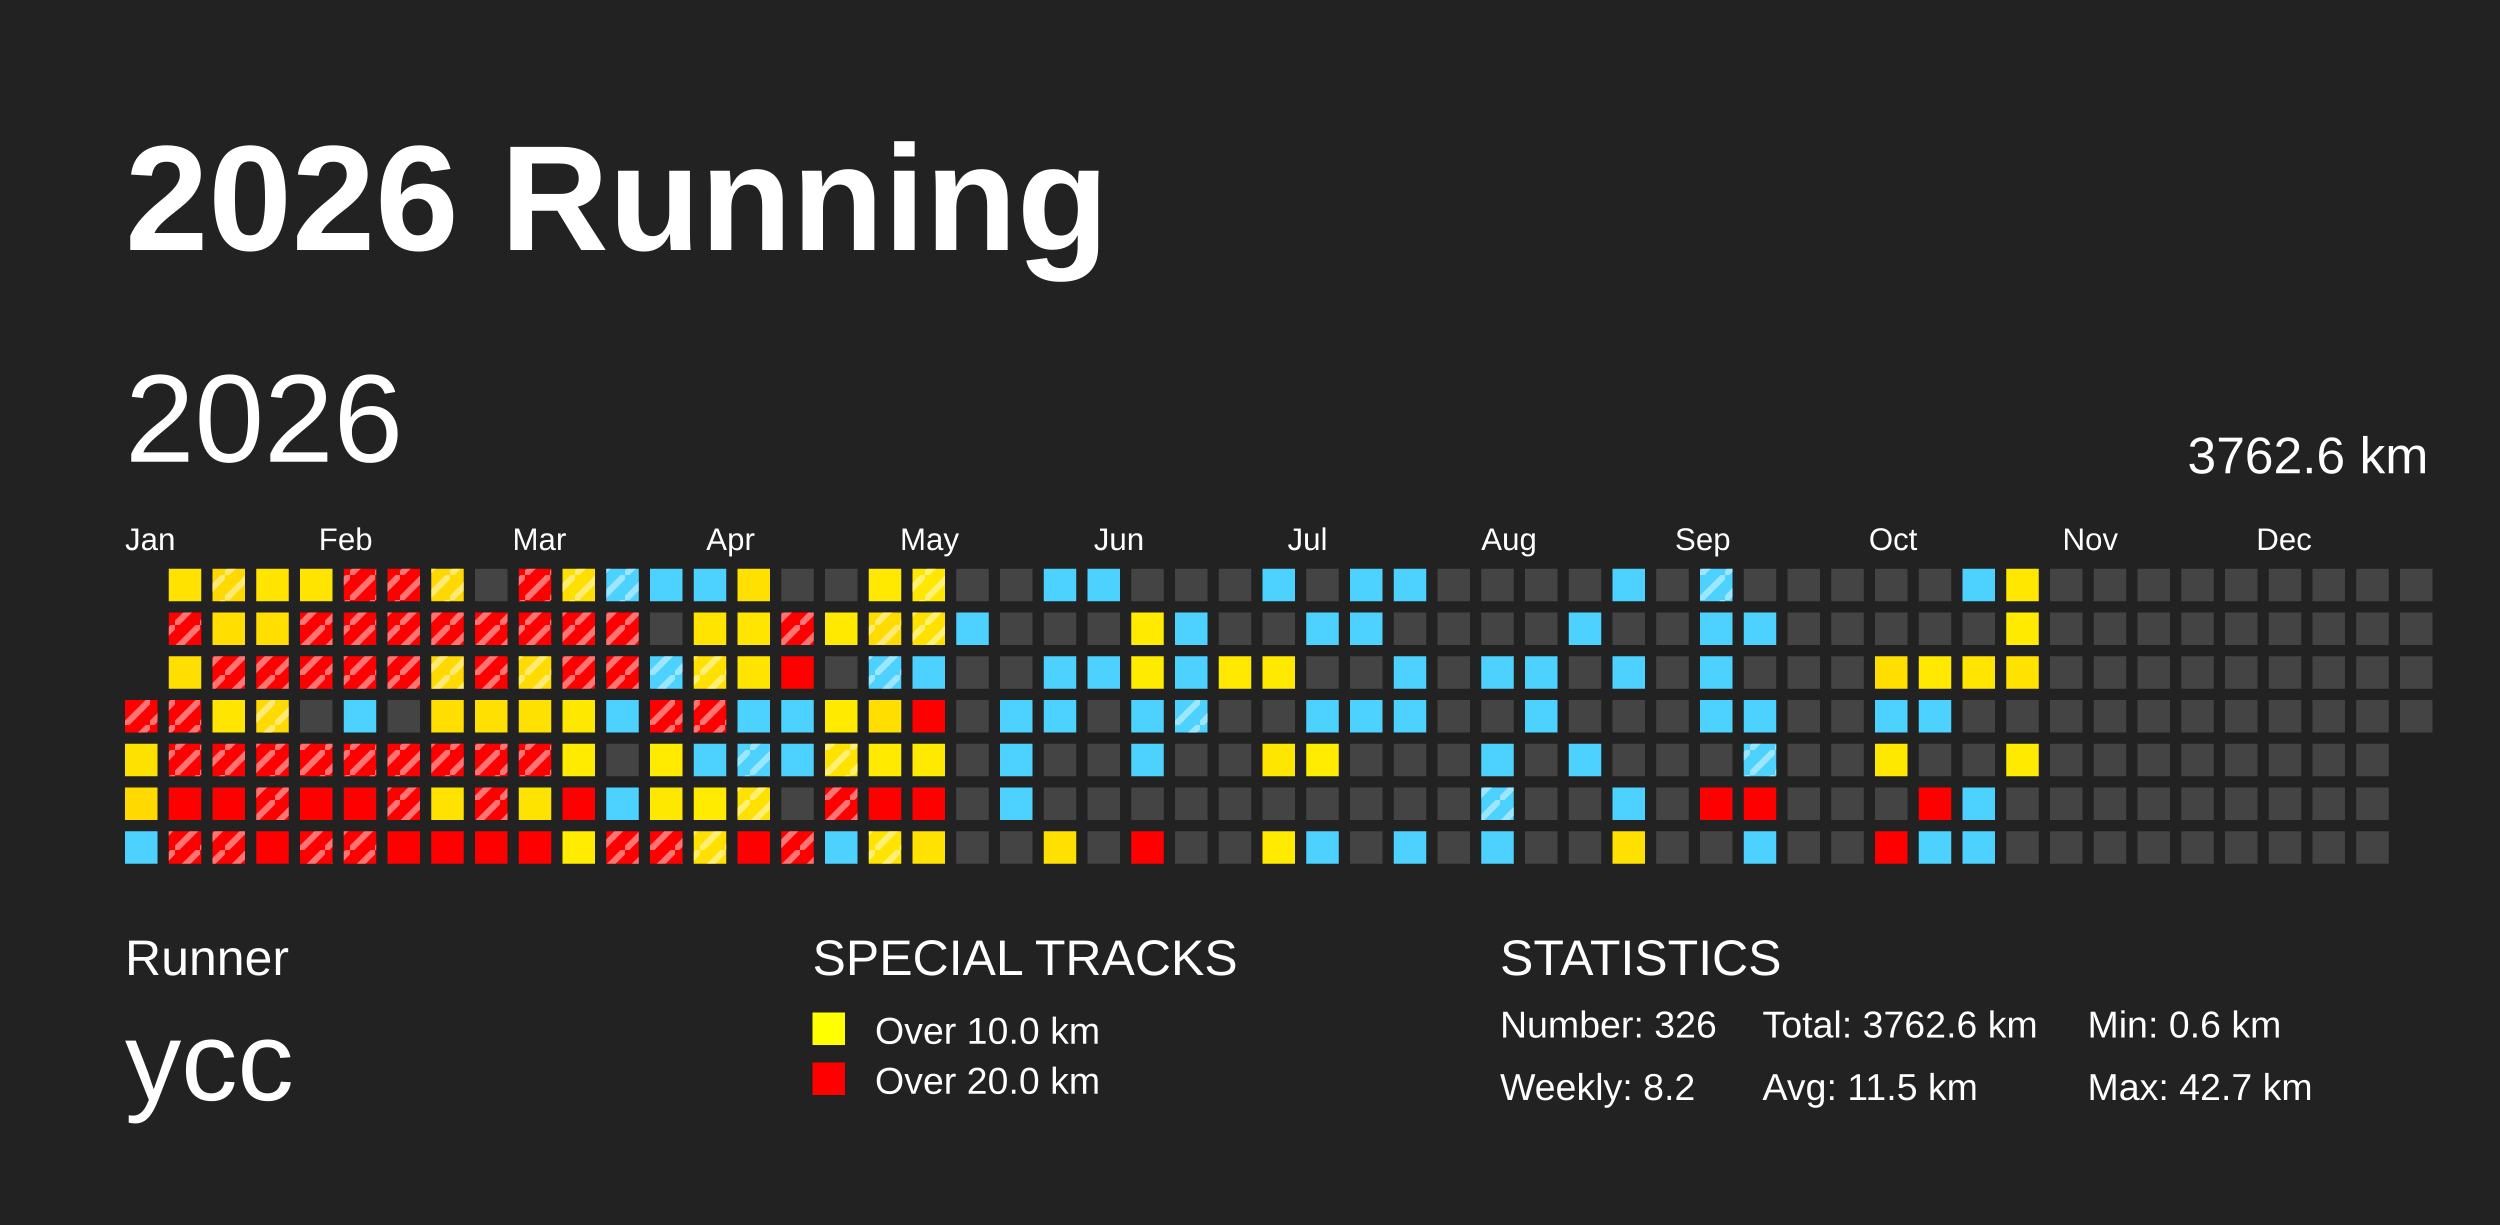
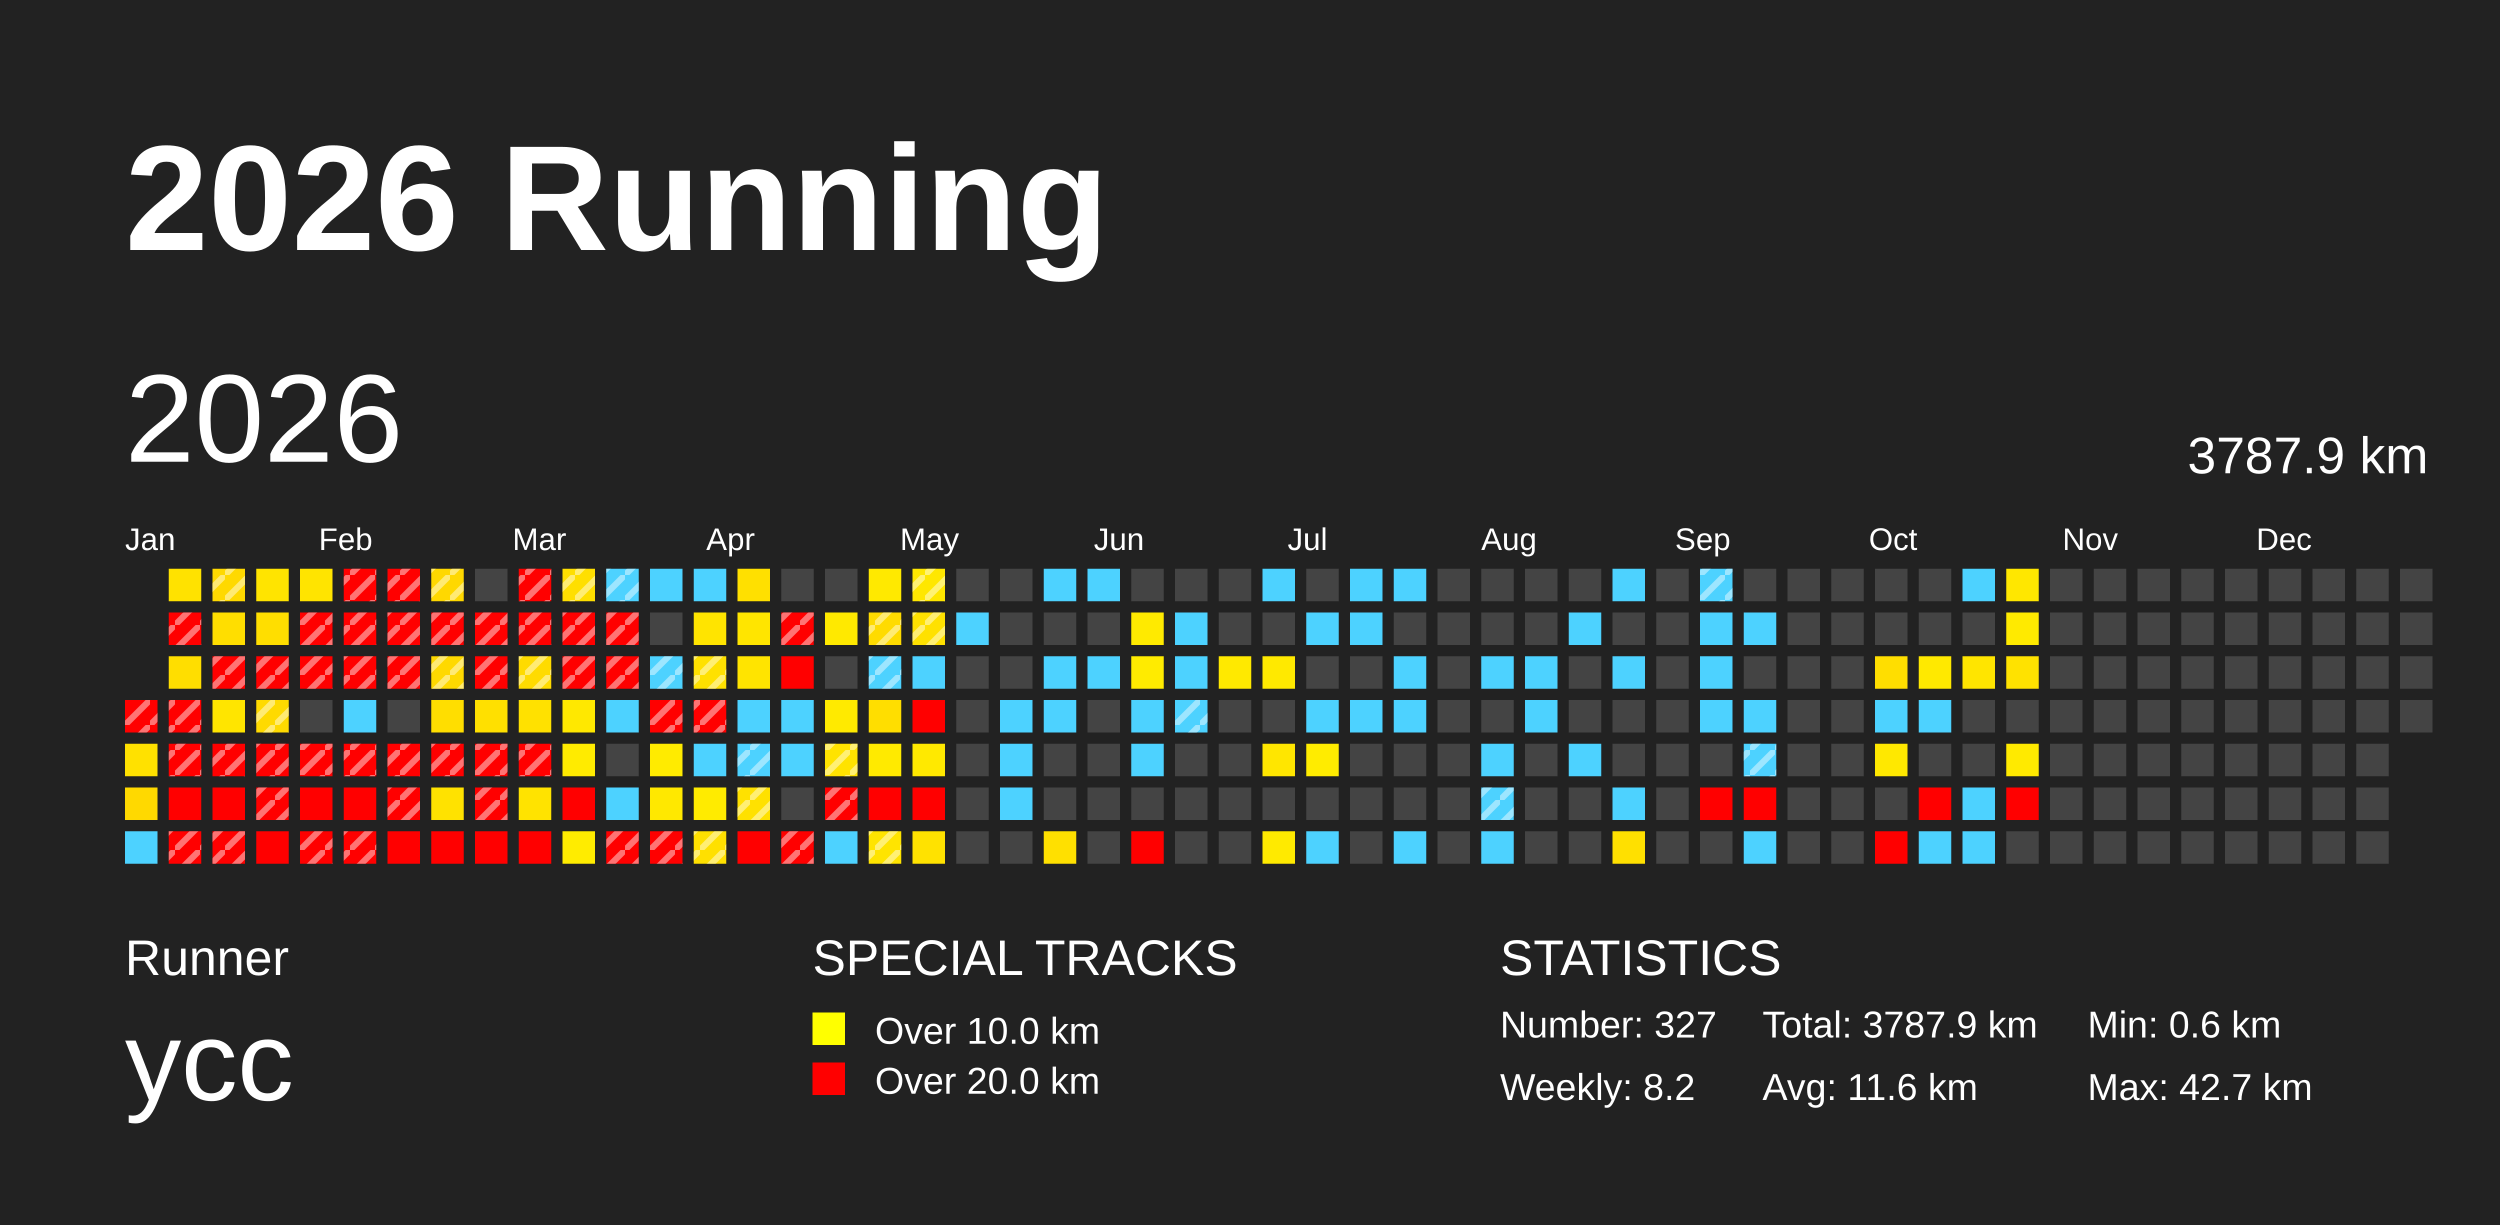
<svg xmlns="http://www.w3.org/2000/svg" baseProfile="full" height="98mm" version="1.1" viewBox="0,0,200,98" width="200mm">
  <defs>
    <pattern height="2" id="indoor-stripe" patternUnits="userSpaceOnUse" width="2">
      <line stroke="white" stroke-opacity="0.45" stroke-width="0.5" x1="0" x2="2" y1="2" y2="0" />
    </pattern>
  </defs>
  <rect fill="#222222" height="98" width="200" x="0" y="0" />
  <text fill="#FFFFFF" style="font-size:12px; font-family:Arial; font-weight:bold;" x="10" y="20">2026 Running</text>
  <text fill="#FFFFFF" style="font-size:4px; font-family:Arial" x="10" y="78">Runner</text>
  <text fill="#FFFFFF" style="font-size:9px; font-family:Arial" x="10" y="88">ycc</text>
  <text fill="#FFFFFF" style="font-size:4px; font-family:Arial" x="65" y="78">SPECIAL TRACKS</text>
  <rect fill="yellow" height="2.6" width="2.6" x="65" y="81" />
  <text fill="#FFFFFF" style="font-size:3px; font-family:Arial" x="70" y="83.5">Over 10.0 km</text>
  <rect fill="red" height="2.6" width="2.6" x="65" y="85" />
  <text fill="#FFFFFF" style="font-size:3px; font-family:Arial" x="70" y="87.5">Over 20.0 km</text>
  <text fill="#FFFFFF" style="font-size:4px; font-family:Arial" x="120" y="78">STATISTICS</text>
-   <text fill="#FFFFFF" style="font-size:3px; font-family:Arial" x="120" y="83">Number: 326</text>
+   <text fill="#FFFFFF" style="font-size:3px; font-family:Arial" x="120" y="83">Number: 327</text>
  <text fill="#FFFFFF" style="font-size:3px; font-family:Arial" x="120" y="88">Weekly: 8.2</text>
-   <text fill="#FFFFFF" style="font-size:3px; font-family:Arial" x="141" y="83">Total: 3762.6 km</text>
-   <text fill="#FFFFFF" style="font-size:3px; font-family:Arial" x="141" y="88">Avg: 11.5 km</text>
+   <text fill="#FFFFFF" style="font-size:3px; font-family:Arial" x="141" y="83">Total: 3787.9 km</text>
+   <text fill="#FFFFFF" style="font-size:3px; font-family:Arial" x="141" y="88">Avg: 11.6 km</text>
  <text fill="#FFFFFF" style="font-size:3px; font-family:Arial" x="167" y="83">Min: 0.6 km</text>
  <text fill="#FFFFFF" style="font-size:3px; font-family:Arial" x="167" y="88">Max: 42.7 km</text>
  <text dominant-baseline="hanging" fill="#FFFFFF" style="font-size:10.0px; font-family:Arial;" x="10" y="30">2026</text>
-   <text dominant-baseline="hanging" fill="#FFFFFF" style="font-size:4.125px; font-family:Arial;" x="175" y="35">3762.6 km</text>
+   <text dominant-baseline="hanging" fill="#FFFFFF" style="font-size:4.125px; font-family:Arial;" x="175" y="35">3787.9 km</text>
  <text fill="#FFFFFF" style="font-size:2.5px; font-family:Arial" x="10.0" y="44">Jan</text>
  <text fill="#FFFFFF" style="font-size:2.5px; font-family:Arial" x="25.5" y="44">Feb</text>
  <text fill="#FFFFFF" style="font-size:2.5px; font-family:Arial" x="41.0" y="44">Mar</text>
  <text fill="#FFFFFF" style="font-size:2.5px; font-family:Arial" x="56.5" y="44">Apr</text>
  <text fill="#FFFFFF" style="font-size:2.5px; font-family:Arial" x="72.0" y="44">May</text>
  <text fill="#FFFFFF" style="font-size:2.5px; font-family:Arial" x="87.5" y="44">Jun</text>
  <text fill="#FFFFFF" style="font-size:2.5px; font-family:Arial" x="103.0" y="44">Jul</text>
  <text fill="#FFFFFF" style="font-size:2.5px; font-family:Arial" x="118.5" y="44">Aug</text>
  <text fill="#FFFFFF" style="font-size:2.5px; font-family:Arial" x="134.0" y="44">Sep</text>
  <text fill="#FFFFFF" style="font-size:2.5px; font-family:Arial" x="149.5" y="44">Oct</text>
  <text fill="#FFFFFF" style="font-size:2.5px; font-family:Arial" x="165.0" y="44">Nov</text>
  <text fill="#FFFFFF" style="font-size:2.5px; font-family:Arial" x="180.5" y="44">Dec</text>
  <rect fill="red" height="2.6" width="2.6" x="10.0" y="56.0" />
  <rect fill="url(#indoor-stripe)" height="2.6" width="2.6" x="10.0" y="56.0" />
  <rect fill="#ffe100" height="2.6" width="2.6" x="10.0" y="59.5" />
  <rect fill="#ffd900" height="2.6" width="2.6" x="10.0" y="63.0" />
  <rect fill="#4dd2ff" height="2.6" width="2.6" x="10.0" y="66.5" />
  <rect fill="#ffe200" height="2.6" width="2.6" x="13.5" y="45.5" />
  <rect fill="red" height="2.6" width="2.6" x="13.5" y="49.0" />
  <rect fill="url(#indoor-stripe)" height="2.6" width="2.6" x="13.5" y="49.0" />
  <rect fill="#ffde00" height="2.6" width="2.6" x="13.5" y="52.5" />
  <rect fill="red" height="2.6" width="2.6" x="13.5" y="56.0" />
  <rect fill="url(#indoor-stripe)" height="2.6" width="2.6" x="13.5" y="56.0" />
  <rect fill="red" height="2.6" width="2.6" x="13.5" y="59.5" />
  <rect fill="url(#indoor-stripe)" height="2.6" width="2.6" x="13.5" y="59.5" />
  <rect fill="red" height="2.6" width="2.6" x="13.5" y="63.0" />
  <rect fill="red" height="2.6" width="2.6" x="13.5" y="66.5" />
  <rect fill="url(#indoor-stripe)" height="2.6" width="2.6" x="13.5" y="66.5" />
  <rect fill="#ffd900" height="2.6" width="2.6" x="17.0" y="45.5" />
  <rect fill="url(#indoor-stripe)" height="2.6" width="2.6" x="17.0" y="45.5" />
  <rect fill="#ffde00" height="2.6" width="2.6" x="17.0" y="49.0" />
  <rect fill="red" height="2.6" width="2.6" x="17.0" y="52.5" />
  <rect fill="url(#indoor-stripe)" height="2.6" width="2.6" x="17.0" y="52.5" />
  <rect fill="#ffe500" height="2.6" width="2.6" x="17.0" y="56.0" />
  <rect fill="red" height="2.6" width="2.6" x="17.0" y="59.5" />
  <rect fill="url(#indoor-stripe)" height="2.6" width="2.6" x="17.0" y="59.5" />
  <rect fill="red" height="2.6" width="2.6" x="17.0" y="63.0" />
  <rect fill="red" height="2.6" width="2.6" x="17.0" y="66.5" />
  <rect fill="url(#indoor-stripe)" height="2.6" width="2.6" x="17.0" y="66.5" />
  <rect fill="#ffe400" height="2.6" width="2.6" x="20.5" y="45.5" />
  <rect fill="#ffde00" height="2.6" width="2.6" x="20.5" y="49.0" />
  <rect fill="red" height="2.6" width="2.6" x="20.5" y="52.5" />
  <rect fill="url(#indoor-stripe)" height="2.6" width="2.6" x="20.5" y="52.5" />
  <rect fill="#ffda00" height="2.6" width="2.6" x="20.5" y="56.0" />
  <rect fill="url(#indoor-stripe)" height="2.6" width="2.6" x="20.5" y="56.0" />
  <rect fill="red" height="2.6" width="2.6" x="20.5" y="59.5" />
  <rect fill="url(#indoor-stripe)" height="2.6" width="2.6" x="20.5" y="59.5" />
  <rect fill="red" height="2.6" width="2.6" x="20.5" y="63.0" />
  <rect fill="url(#indoor-stripe)" height="2.6" width="2.6" x="20.5" y="63.0" />
  <rect fill="red" height="2.6" width="2.6" x="20.5" y="66.5" />
  <rect fill="#ffe400" height="2.6" width="2.6" x="24.0" y="45.5" />
  <rect fill="red" height="2.6" width="2.6" x="24.0" y="49.0" />
  <rect fill="url(#indoor-stripe)" height="2.6" width="2.6" x="24.0" y="49.0" />
  <rect fill="red" height="2.6" width="2.6" x="24.0" y="52.5" />
  <rect fill="url(#indoor-stripe)" height="2.6" width="2.6" x="24.0" y="52.5" />
  <rect fill="#444444" height="2.6" width="2.6" x="24.0" y="56.0" />
  <rect fill="red" height="2.6" width="2.6" x="24.0" y="59.5" />
  <rect fill="url(#indoor-stripe)" height="2.6" width="2.6" x="24.0" y="59.5" />
  <rect fill="red" height="2.6" width="2.6" x="24.0" y="63.0" />
  <rect fill="red" height="2.6" width="2.6" x="24.0" y="66.5" />
  <rect fill="url(#indoor-stripe)" height="2.6" width="2.6" x="24.0" y="66.5" />
  <rect fill="red" height="2.6" width="2.6" x="27.5" y="45.5" />
  <rect fill="url(#indoor-stripe)" height="2.6" width="2.6" x="27.5" y="45.5" />
  <rect fill="red" height="2.6" width="2.6" x="27.5" y="49.0" />
  <rect fill="url(#indoor-stripe)" height="2.6" width="2.6" x="27.5" y="49.0" />
  <rect fill="red" height="2.6" width="2.6" x="27.5" y="52.5" />
  <rect fill="url(#indoor-stripe)" height="2.6" width="2.6" x="27.5" y="52.5" />
  <rect fill="#4dd2ff" height="2.6" width="2.6" x="27.5" y="56.0" />
  <rect fill="red" height="2.6" width="2.6" x="27.5" y="59.5" />
  <rect fill="url(#indoor-stripe)" height="2.6" width="2.6" x="27.5" y="59.5" />
  <rect fill="red" height="2.6" width="2.6" x="27.5" y="63.0" />
  <rect fill="red" height="2.6" width="2.6" x="27.5" y="66.5" />
  <rect fill="url(#indoor-stripe)" height="2.6" width="2.6" x="27.5" y="66.5" />
  <rect fill="red" height="2.6" width="2.6" x="31.0" y="45.5" />
  <rect fill="url(#indoor-stripe)" height="2.6" width="2.6" x="31.0" y="45.5" />
  <rect fill="red" height="2.6" width="2.6" x="31.0" y="49.0" />
  <rect fill="url(#indoor-stripe)" height="2.6" width="2.6" x="31.0" y="49.0" />
  <rect fill="red" height="2.6" width="2.6" x="31.0" y="52.5" />
  <rect fill="url(#indoor-stripe)" height="2.6" width="2.6" x="31.0" y="52.5" />
  <rect fill="#444444" height="2.6" width="2.6" x="31.0" y="56.0" />
  <rect fill="red" height="2.6" width="2.6" x="31.0" y="59.5" />
  <rect fill="url(#indoor-stripe)" height="2.6" width="2.6" x="31.0" y="59.5" />
  <rect fill="red" height="2.6" width="2.6" x="31.0" y="63.0" />
  <rect fill="url(#indoor-stripe)" height="2.6" width="2.6" x="31.0" y="63.0" />
  <rect fill="red" height="2.6" width="2.6" x="31.0" y="66.5" />
  <rect fill="#ffd800" height="2.6" width="2.6" x="34.5" y="45.5" />
  <rect fill="url(#indoor-stripe)" height="2.6" width="2.6" x="34.5" y="45.5" />
  <rect fill="red" height="2.6" width="2.6" x="34.5" y="49.0" />
  <rect fill="url(#indoor-stripe)" height="2.6" width="2.6" x="34.5" y="49.0" />
  <rect fill="#ffd900" height="2.6" width="2.6" x="34.5" y="52.5" />
  <rect fill="url(#indoor-stripe)" height="2.6" width="2.6" x="34.5" y="52.5" />
  <rect fill="#ffde00" height="2.6" width="2.6" x="34.5" y="56.0" />
  <rect fill="red" height="2.6" width="2.6" x="34.5" y="59.5" />
  <rect fill="url(#indoor-stripe)" height="2.6" width="2.6" x="34.5" y="59.5" />
  <rect fill="#ffe200" height="2.6" width="2.6" x="34.5" y="63.0" />
  <rect fill="red" height="2.6" width="2.6" x="34.5" y="66.5" />
  <rect fill="#444444" height="2.6" width="2.6" x="38.0" y="45.5" />
  <rect fill="red" height="2.6" width="2.6" x="38.0" y="49.0" />
  <rect fill="url(#indoor-stripe)" height="2.6" width="2.6" x="38.0" y="49.0" />
  <rect fill="red" height="2.6" width="2.6" x="38.0" y="52.5" />
  <rect fill="url(#indoor-stripe)" height="2.6" width="2.6" x="38.0" y="52.5" />
  <rect fill="#ffe000" height="2.6" width="2.6" x="38.0" y="56.0" />
  <rect fill="red" height="2.6" width="2.6" x="38.0" y="59.5" />
  <rect fill="url(#indoor-stripe)" height="2.6" width="2.6" x="38.0" y="59.5" />
  <rect fill="red" height="2.6" width="2.6" x="38.0" y="63.0" />
  <rect fill="url(#indoor-stripe)" height="2.6" width="2.6" x="38.0" y="63.0" />
  <rect fill="red" height="2.6" width="2.6" x="38.0" y="66.5" />
  <rect fill="red" height="2.6" width="2.6" x="41.5" y="45.5" />
  <rect fill="url(#indoor-stripe)" height="2.6" width="2.6" x="41.5" y="45.5" />
  <rect fill="red" height="2.6" width="2.6" x="41.5" y="49.0" />
  <rect fill="url(#indoor-stripe)" height="2.6" width="2.6" x="41.5" y="49.0" />
  <rect fill="#ffdb00" height="2.6" width="2.6" x="41.5" y="52.5" />
  <rect fill="url(#indoor-stripe)" height="2.6" width="2.6" x="41.5" y="52.5" />
  <rect fill="#ffe100" height="2.6" width="2.6" x="41.5" y="56.0" />
  <rect fill="red" height="2.6" width="2.6" x="41.5" y="59.5" />
  <rect fill="url(#indoor-stripe)" height="2.6" width="2.6" x="41.5" y="59.5" />
  <rect fill="#ffe300" height="2.6" width="2.6" x="41.5" y="63.0" />
  <rect fill="red" height="2.6" width="2.6" x="41.5" y="66.5" />
  <rect fill="#ffdf00" height="2.6" width="2.6" x="45.0" y="45.5" />
  <rect fill="url(#indoor-stripe)" height="2.6" width="2.6" x="45.0" y="45.5" />
  <rect fill="red" height="2.6" width="2.6" x="45.0" y="49.0" />
  <rect fill="url(#indoor-stripe)" height="2.6" width="2.6" x="45.0" y="49.0" />
  <rect fill="red" height="2.6" width="2.6" x="45.0" y="52.5" />
  <rect fill="url(#indoor-stripe)" height="2.6" width="2.6" x="45.0" y="52.5" />
  <rect fill="#ffe800" height="2.6" width="2.6" x="45.0" y="56.0" />
  <rect fill="#ffeb00" height="2.6" width="2.6" x="45.0" y="59.5" />
  <rect fill="red" height="2.6" width="2.6" x="45.0" y="63.0" />
  <rect fill="#ffec00" height="2.6" width="2.6" x="45.0" y="66.5" />
  <rect fill="#4dd2ff" height="2.6" width="2.6" x="48.5" y="45.5" />
  <rect fill="url(#indoor-stripe)" height="2.6" width="2.6" x="48.5" y="45.5" />
  <rect fill="red" height="2.6" width="2.6" x="48.5" y="49.0" />
  <rect fill="url(#indoor-stripe)" height="2.6" width="2.6" x="48.5" y="49.0" />
  <rect fill="red" height="2.6" width="2.6" x="48.5" y="52.5" />
  <rect fill="url(#indoor-stripe)" height="2.6" width="2.6" x="48.5" y="52.5" />
  <rect fill="#4dd2ff" height="2.6" width="2.6" x="48.5" y="56.0" />
  <rect fill="#444444" height="2.6" width="2.6" x="48.5" y="59.5" />
  <rect fill="#4dd2ff" height="2.6" width="2.6" x="48.5" y="63.0" />
  <rect fill="red" height="2.6" width="2.6" x="48.5" y="66.5" />
  <rect fill="url(#indoor-stripe)" height="2.6" width="2.6" x="48.5" y="66.5" />
  <rect fill="#4dd2ff" height="2.6" width="2.6" x="52.0" y="45.5" />
  <rect fill="#444444" height="2.6" width="2.6" x="52.0" y="49.0" />
  <rect fill="#4dd2ff" height="2.6" width="2.6" x="52.0" y="52.5" />
  <rect fill="url(#indoor-stripe)" height="2.6" width="2.6" x="52.0" y="52.5" />
  <rect fill="red" height="2.6" width="2.6" x="52.0" y="56.0" />
  <rect fill="url(#indoor-stripe)" height="2.6" width="2.6" x="52.0" y="56.0" />
  <rect fill="#ffeb00" height="2.6" width="2.6" x="52.0" y="59.5" />
  <rect fill="#ffe800" height="2.6" width="2.6" x="52.0" y="63.0" />
  <rect fill="red" height="2.6" width="2.6" x="52.0" y="66.5" />
  <rect fill="url(#indoor-stripe)" height="2.6" width="2.6" x="52.0" y="66.5" />
  <rect fill="#4dd2ff" height="2.6" width="2.6" x="55.5" y="45.5" />
  <rect fill="#ffe400" height="2.6" width="2.6" x="55.5" y="49.0" />
  <rect fill="#ffe100" height="2.6" width="2.6" x="55.5" y="52.5" />
  <rect fill="url(#indoor-stripe)" height="2.6" width="2.6" x="55.5" y="52.5" />
  <rect fill="red" height="2.6" width="2.6" x="55.5" y="56.0" />
  <rect fill="url(#indoor-stripe)" height="2.6" width="2.6" x="55.5" y="56.0" />
  <rect fill="#4dd2ff" height="2.6" width="2.6" x="55.5" y="59.5" />
  <rect fill="#ffeb00" height="2.6" width="2.6" x="55.5" y="63.0" />
  <rect fill="#ffe000" height="2.6" width="2.6" x="55.5" y="66.5" />
  <rect fill="url(#indoor-stripe)" height="2.6" width="2.6" x="55.5" y="66.5" />
  <rect fill="#ffe000" height="2.6" width="2.6" x="59.0" y="45.5" />
  <rect fill="#ffe500" height="2.6" width="2.6" x="59.0" y="49.0" />
  <rect fill="#ffe400" height="2.6" width="2.6" x="59.0" y="52.5" />
  <rect fill="#4dd2ff" height="2.6" width="2.6" x="59.0" y="56.0" />
  <rect fill="#4dd2ff" height="2.6" width="2.6" x="59.0" y="59.5" />
  <rect fill="url(#indoor-stripe)" height="2.6" width="2.6" x="59.0" y="59.5" />
  <rect fill="#ffe100" height="2.6" width="2.6" x="59.0" y="63.0" />
  <rect fill="url(#indoor-stripe)" height="2.6" width="2.6" x="59.0" y="63.0" />
  <rect fill="red" height="2.6" width="2.6" x="59.0" y="66.5" />
  <rect fill="#444444" height="2.6" width="2.6" x="62.5" y="45.5" />
  <rect fill="red" height="2.6" width="2.6" x="62.5" y="49.0" />
  <rect fill="url(#indoor-stripe)" height="2.6" width="2.6" x="62.5" y="49.0" />
  <rect fill="red" height="2.6" width="2.6" x="62.5" y="52.5" />
  <rect fill="#4dd2ff" height="2.6" width="2.6" x="62.5" y="56.0" />
  <rect fill="#4dd2ff" height="2.6" width="2.6" x="62.5" y="59.5" />
  <rect fill="#444444" height="2.6" width="2.6" x="62.5" y="63.0" />
  <rect fill="red" height="2.6" width="2.6" x="62.5" y="66.5" />
  <rect fill="url(#indoor-stripe)" height="2.6" width="2.6" x="62.5" y="66.5" />
  <rect fill="#444444" height="2.6" width="2.6" x="66.0" y="45.5" />
  <rect fill="#ffe900" height="2.6" width="2.6" x="66.0" y="49.0" />
  <rect fill="#444444" height="2.6" width="2.6" x="66.0" y="52.5" />
  <rect fill="#ffea00" height="2.6" width="2.6" x="66.0" y="56.0" />
  <rect fill="#ffe300" height="2.6" width="2.6" x="66.0" y="59.5" />
  <rect fill="url(#indoor-stripe)" height="2.6" width="2.6" x="66.0" y="59.5" />
  <rect fill="red" height="2.6" width="2.6" x="66.0" y="63.0" />
  <rect fill="url(#indoor-stripe)" height="2.6" width="2.6" x="66.0" y="63.0" />
  <rect fill="#4dd2ff" height="2.6" width="2.6" x="66.0" y="66.5" />
  <rect fill="#ffe900" height="2.6" width="2.6" x="69.5" y="45.5" />
  <rect fill="#ffdb00" height="2.6" width="2.6" x="69.5" y="49.0" />
  <rect fill="url(#indoor-stripe)" height="2.6" width="2.6" x="69.5" y="49.0" />
  <rect fill="#4dd2ff" height="2.6" width="2.6" x="69.5" y="52.5" />
  <rect fill="url(#indoor-stripe)" height="2.6" width="2.6" x="69.5" y="52.5" />
  <rect fill="#ffde00" height="2.6" width="2.6" x="69.5" y="56.0" />
  <rect fill="#ffea00" height="2.6" width="2.6" x="69.5" y="59.5" />
  <rect fill="red" height="2.6" width="2.6" x="69.5" y="63.0" />
  <rect fill="#ffe400" height="2.6" width="2.6" x="69.5" y="66.5" />
  <rect fill="url(#indoor-stripe)" height="2.6" width="2.6" x="69.5" y="66.5" />
  <rect fill="#ffe700" height="2.6" width="2.6" x="73.0" y="45.5" />
  <rect fill="url(#indoor-stripe)" height="2.6" width="2.6" x="73.0" y="45.5" />
  <rect fill="#ffe100" height="2.6" width="2.6" x="73.0" y="49.0" />
  <rect fill="url(#indoor-stripe)" height="2.6" width="2.6" x="73.0" y="49.0" />
  <rect fill="#4dd2ff" height="2.6" width="2.6" x="73.0" y="52.5" />
  <rect fill="red" height="2.6" width="2.6" x="73.0" y="56.0" />
  <rect fill="#ffe900" height="2.6" width="2.6" x="73.0" y="59.5" />
  <rect fill="red" height="2.6" width="2.6" x="73.0" y="63.0" />
  <rect fill="#ffe200" height="2.6" width="2.6" x="73.0" y="66.5" />
  <rect fill="#444444" height="2.6" width="2.6" x="76.5" y="45.5" />
  <rect fill="#4dd2ff" height="2.6" width="2.6" x="76.5" y="49.0" />
  <rect fill="#444444" height="2.6" width="2.6" x="76.5" y="52.5" />
  <rect fill="#444444" height="2.6" width="2.6" x="76.5" y="56.0" />
  <rect fill="#444444" height="2.6" width="2.6" x="76.5" y="59.5" />
  <rect fill="#444444" height="2.6" width="2.6" x="76.5" y="63.0" />
  <rect fill="#444444" height="2.6" width="2.6" x="76.5" y="66.5" />
  <rect fill="#444444" height="2.6" width="2.6" x="80.0" y="45.5" />
  <rect fill="#444444" height="2.6" width="2.6" x="80.0" y="49.0" />
  <rect fill="#444444" height="2.6" width="2.6" x="80.0" y="52.5" />
  <rect fill="#4dd2ff" height="2.6" width="2.6" x="80.0" y="56.0" />
  <rect fill="#4dd2ff" height="2.6" width="2.6" x="80.0" y="59.5" />
  <rect fill="#4dd2ff" height="2.6" width="2.6" x="80.0" y="63.0" />
  <rect fill="#444444" height="2.6" width="2.6" x="80.0" y="66.5" />
  <rect fill="#4dd2ff" height="2.6" width="2.6" x="83.5" y="45.5" />
  <rect fill="#444444" height="2.6" width="2.6" x="83.5" y="49.0" />
  <rect fill="#4dd2ff" height="2.6" width="2.6" x="83.5" y="52.5" />
  <rect fill="#4dd2ff" height="2.6" width="2.6" x="83.5" y="56.0" />
  <rect fill="#444444" height="2.6" width="2.6" x="83.5" y="59.5" />
  <rect fill="#444444" height="2.6" width="2.6" x="83.5" y="63.0" />
  <rect fill="#ffe000" height="2.6" width="2.6" x="83.5" y="66.5" />
  <rect fill="#4dd2ff" height="2.6" width="2.6" x="87.0" y="45.5" />
  <rect fill="#444444" height="2.6" width="2.6" x="87.0" y="49.0" />
  <rect fill="#4dd2ff" height="2.6" width="2.6" x="87.0" y="52.5" />
  <rect fill="#444444" height="2.6" width="2.6" x="87.0" y="56.0" />
  <rect fill="#444444" height="2.6" width="2.6" x="87.0" y="59.5" />
  <rect fill="#444444" height="2.6" width="2.6" x="87.0" y="63.0" />
  <rect fill="#444444" height="2.6" width="2.6" x="87.0" y="66.5" />
  <rect fill="#444444" height="2.6" width="2.6" x="90.5" y="45.5" />
  <rect fill="#ffea00" height="2.6" width="2.6" x="90.5" y="49.0" />
  <rect fill="#ffeb00" height="2.6" width="2.6" x="90.5" y="52.5" />
  <rect fill="#4dd2ff" height="2.6" width="2.6" x="90.5" y="56.0" />
  <rect fill="#4dd2ff" height="2.6" width="2.6" x="90.5" y="59.5" />
  <rect fill="#444444" height="2.6" width="2.6" x="90.5" y="63.0" />
  <rect fill="red" height="2.6" width="2.6" x="90.5" y="66.5" />
  <rect fill="#444444" height="2.6" width="2.6" x="94.0" y="45.5" />
  <rect fill="#4dd2ff" height="2.6" width="2.6" x="94.0" y="49.0" />
  <rect fill="#4dd2ff" height="2.6" width="2.6" x="94.0" y="52.5" />
  <rect fill="#4dd2ff" height="2.6" width="2.6" x="94.0" y="56.0" />
  <rect fill="url(#indoor-stripe)" height="2.6" width="2.6" x="94.0" y="56.0" />
  <rect fill="#444444" height="2.6" width="2.6" x="94.0" y="59.5" />
  <rect fill="#444444" height="2.6" width="2.6" x="94.0" y="63.0" />
  <rect fill="#444444" height="2.6" width="2.6" x="94.0" y="66.5" />
  <rect fill="#444444" height="2.6" width="2.6" x="97.5" y="45.5" />
  <rect fill="#444444" height="2.6" width="2.6" x="97.5" y="49.0" />
  <rect fill="#ffe900" height="2.6" width="2.6" x="97.5" y="52.5" />
  <rect fill="#444444" height="2.6" width="2.6" x="97.5" y="56.0" />
  <rect fill="#444444" height="2.6" width="2.6" x="97.5" y="59.5" />
  <rect fill="#444444" height="2.6" width="2.6" x="97.5" y="63.0" />
  <rect fill="#444444" height="2.6" width="2.6" x="97.5" y="66.5" />
  <rect fill="#4dd2ff" height="2.6" width="2.6" x="101.0" y="45.5" />
  <rect fill="#444444" height="2.6" width="2.6" x="101.0" y="49.0" />
  <rect fill="#ffe900" height="2.6" width="2.6" x="101.0" y="52.5" />
  <rect fill="#444444" height="2.6" width="2.6" x="101.0" y="56.0" />
  <rect fill="#ffe600" height="2.6" width="2.6" x="101.0" y="59.5" />
  <rect fill="#444444" height="2.6" width="2.6" x="101.0" y="63.0" />
  <rect fill="#ffea00" height="2.6" width="2.6" x="101.0" y="66.5" />
  <rect fill="#444444" height="2.6" width="2.6" x="104.5" y="45.5" />
  <rect fill="#4dd2ff" height="2.6" width="2.6" x="104.5" y="49.0" />
  <rect fill="#444444" height="2.6" width="2.6" x="104.5" y="52.5" />
  <rect fill="#4dd2ff" height="2.6" width="2.6" x="104.5" y="56.0" />
  <rect fill="#ffec00" height="2.6" width="2.6" x="104.5" y="59.5" />
  <rect fill="#444444" height="2.6" width="2.6" x="104.5" y="63.0" />
  <rect fill="#4dd2ff" height="2.6" width="2.6" x="104.5" y="66.5" />
  <rect fill="#4dd2ff" height="2.6" width="2.6" x="108.0" y="45.5" />
  <rect fill="#4dd2ff" height="2.6" width="2.6" x="108.0" y="49.0" />
  <rect fill="#444444" height="2.6" width="2.6" x="108.0" y="52.5" />
  <rect fill="#4dd2ff" height="2.6" width="2.6" x="108.0" y="56.0" />
  <rect fill="#444444" height="2.6" width="2.6" x="108.0" y="59.5" />
  <rect fill="#444444" height="2.6" width="2.6" x="108.0" y="63.0" />
  <rect fill="#444444" height="2.6" width="2.6" x="108.0" y="66.5" />
  <rect fill="#4dd2ff" height="2.6" width="2.6" x="111.5" y="45.5" />
  <rect fill="#444444" height="2.6" width="2.6" x="111.5" y="49.0" />
  <rect fill="#4dd2ff" height="2.6" width="2.6" x="111.5" y="52.5" />
  <rect fill="#4dd2ff" height="2.6" width="2.6" x="111.5" y="56.0" />
  <rect fill="#444444" height="2.6" width="2.6" x="111.5" y="59.5" />
  <rect fill="#444444" height="2.6" width="2.6" x="111.5" y="63.0" />
  <rect fill="#4dd2ff" height="2.6" width="2.6" x="111.5" y="66.5" />
  <rect fill="#444444" height="2.6" width="2.6" x="115.0" y="45.5" />
  <rect fill="#444444" height="2.6" width="2.6" x="115.0" y="49.0" />
  <rect fill="#444444" height="2.6" width="2.6" x="115.0" y="52.5" />
  <rect fill="#444444" height="2.6" width="2.6" x="115.0" y="56.0" />
  <rect fill="#444444" height="2.6" width="2.6" x="115.0" y="59.5" />
  <rect fill="#444444" height="2.6" width="2.6" x="115.0" y="63.0" />
  <rect fill="#444444" height="2.6" width="2.6" x="115.0" y="66.5" />
  <rect fill="#444444" height="2.6" width="2.6" x="118.5" y="45.5" />
  <rect fill="#444444" height="2.6" width="2.6" x="118.5" y="49.0" />
  <rect fill="#4dd2ff" height="2.6" width="2.6" x="118.5" y="52.5" />
  <rect fill="#444444" height="2.6" width="2.6" x="118.5" y="56.0" />
  <rect fill="#4dd2ff" height="2.6" width="2.6" x="118.5" y="59.5" />
  <rect fill="#4dd2ff" height="2.6" width="2.6" x="118.5" y="63.0" />
  <rect fill="url(#indoor-stripe)" height="2.6" width="2.6" x="118.5" y="63.0" />
  <rect fill="#4dd2ff" height="2.6" width="2.6" x="118.5" y="66.5" />
  <rect fill="#444444" height="2.6" width="2.6" x="122.0" y="45.5" />
  <rect fill="#444444" height="2.6" width="2.6" x="122.0" y="49.0" />
  <rect fill="#4dd2ff" height="2.6" width="2.6" x="122.0" y="52.5" />
  <rect fill="#4dd2ff" height="2.6" width="2.6" x="122.0" y="56.0" />
  <rect fill="#444444" height="2.6" width="2.6" x="122.0" y="59.5" />
  <rect fill="#444444" height="2.6" width="2.6" x="122.0" y="63.0" />
  <rect fill="#444444" height="2.6" width="2.6" x="122.0" y="66.5" />
  <rect fill="#444444" height="2.6" width="2.6" x="125.5" y="45.5" />
  <rect fill="#4dd2ff" height="2.6" width="2.6" x="125.5" y="49.0" />
  <rect fill="#444444" height="2.6" width="2.6" x="125.5" y="52.5" />
  <rect fill="#444444" height="2.6" width="2.6" x="125.5" y="56.0" />
  <rect fill="#4dd2ff" height="2.6" width="2.6" x="125.5" y="59.5" />
  <rect fill="#444444" height="2.6" width="2.6" x="125.5" y="63.0" />
  <rect fill="#444444" height="2.6" width="2.6" x="125.5" y="66.5" />
  <rect fill="#4dd2ff" height="2.6" width="2.6" x="129.0" y="45.5" />
  <rect fill="#444444" height="2.6" width="2.6" x="129.0" y="49.0" />
  <rect fill="#4dd2ff" height="2.6" width="2.6" x="129.0" y="52.5" />
  <rect fill="#444444" height="2.6" width="2.6" x="129.0" y="56.0" />
  <rect fill="#444444" height="2.6" width="2.6" x="129.0" y="59.5" />
  <rect fill="#4dd2ff" height="2.6" width="2.6" x="129.0" y="63.0" />
  <rect fill="#ffe000" height="2.6" width="2.6" x="129.0" y="66.5" />
  <rect fill="#444444" height="2.6" width="2.6" x="132.5" y="45.5" />
  <rect fill="#444444" height="2.6" width="2.6" x="132.5" y="49.0" />
  <rect fill="#444444" height="2.6" width="2.6" x="132.5" y="52.5" />
  <rect fill="#444444" height="2.6" width="2.6" x="132.5" y="56.0" />
  <rect fill="#444444" height="2.6" width="2.6" x="132.5" y="59.5" />
  <rect fill="#444444" height="2.6" width="2.6" x="132.5" y="63.0" />
  <rect fill="#444444" height="2.6" width="2.6" x="132.5" y="66.5" />
  <rect fill="#4dd2ff" height="2.6" width="2.6" x="136.0" y="45.5" />
  <rect fill="url(#indoor-stripe)" height="2.6" width="2.6" x="136.0" y="45.5" />
  <rect fill="#4dd2ff" height="2.6" width="2.6" x="136.0" y="49.0" />
  <rect fill="#4dd2ff" height="2.6" width="2.6" x="136.0" y="52.5" />
  <rect fill="#4dd2ff" height="2.6" width="2.6" x="136.0" y="56.0" />
  <rect fill="#444444" height="2.6" width="2.6" x="136.0" y="59.5" />
  <rect fill="red" height="2.6" width="2.6" x="136.0" y="63.0" />
  <rect fill="#444444" height="2.6" width="2.6" x="136.0" y="66.5" />
  <rect fill="#444444" height="2.6" width="2.6" x="139.5" y="45.5" />
  <rect fill="#4dd2ff" height="2.6" width="2.6" x="139.5" y="49.0" />
  <rect fill="#444444" height="2.6" width="2.6" x="139.5" y="52.5" />
  <rect fill="#4dd2ff" height="2.6" width="2.6" x="139.5" y="56.0" />
  <rect fill="#4dd2ff" height="2.6" width="2.6" x="139.5" y="59.5" />
  <rect fill="url(#indoor-stripe)" height="2.6" width="2.6" x="139.5" y="59.5" />
  <rect fill="red" height="2.6" width="2.6" x="139.5" y="63.0" />
  <rect fill="#4dd2ff" height="2.6" width="2.6" x="139.5" y="66.5" />
  <rect fill="#444444" height="2.6" width="2.6" x="143.0" y="45.5" />
  <rect fill="#444444" height="2.6" width="2.6" x="143.0" y="49.0" />
  <rect fill="#444444" height="2.6" width="2.6" x="143.0" y="52.5" />
  <rect fill="#444444" height="2.6" width="2.6" x="143.0" y="56.0" />
  <rect fill="#444444" height="2.6" width="2.6" x="143.0" y="59.5" />
  <rect fill="#444444" height="2.6" width="2.6" x="143.0" y="63.0" />
  <rect fill="#444444" height="2.6" width="2.6" x="143.0" y="66.5" />
  <rect fill="#444444" height="2.6" width="2.6" x="146.5" y="45.5" />
  <rect fill="#444444" height="2.6" width="2.6" x="146.5" y="49.0" />
  <rect fill="#444444" height="2.6" width="2.6" x="146.5" y="52.5" />
  <rect fill="#444444" height="2.6" width="2.6" x="146.5" y="56.0" />
  <rect fill="#444444" height="2.6" width="2.6" x="146.5" y="59.5" />
  <rect fill="#444444" height="2.6" width="2.6" x="146.5" y="63.0" />
  <rect fill="#444444" height="2.6" width="2.6" x="146.5" y="66.5" />
  <rect fill="#444444" height="2.6" width="2.6" x="150.0" y="45.5" />
  <rect fill="#444444" height="2.6" width="2.6" x="150.0" y="49.0" />
  <rect fill="#ffde00" height="2.6" width="2.6" x="150.0" y="52.5" />
  <rect fill="#4dd2ff" height="2.6" width="2.6" x="150.0" y="56.0" />
  <rect fill="#ffe800" height="2.6" width="2.6" x="150.0" y="59.5" />
  <rect fill="#444444" height="2.6" width="2.6" x="150.0" y="63.0" />
  <rect fill="red" height="2.6" width="2.6" x="150.0" y="66.5" />
  <rect fill="#444444" height="2.6" width="2.6" x="153.5" y="45.5" />
  <rect fill="#444444" height="2.6" width="2.6" x="153.5" y="49.0" />
  <rect fill="#ffe900" height="2.6" width="2.6" x="153.5" y="52.5" />
  <rect fill="#4dd2ff" height="2.6" width="2.6" x="153.5" y="56.0" />
  <rect fill="#444444" height="2.6" width="2.6" x="153.5" y="59.5" />
  <rect fill="red" height="2.6" width="2.6" x="153.5" y="63.0" />
  <rect fill="#4dd2ff" height="2.6" width="2.6" x="153.5" y="66.5" />
  <rect fill="#4dd2ff" height="2.6" width="2.6" x="157.0" y="45.5" />
  <rect fill="#444444" height="2.6" width="2.6" x="157.0" y="49.0" />
  <rect fill="#ffe500" height="2.6" width="2.6" x="157.0" y="52.5" />
  <rect fill="#444444" height="2.6" width="2.6" x="157.0" y="56.0" />
  <rect fill="#444444" height="2.6" width="2.6" x="157.0" y="59.5" />
  <rect fill="#4dd2ff" height="2.6" width="2.6" x="157.0" y="63.0" />
  <rect fill="#4dd2ff" height="2.6" width="2.6" x="157.0" y="66.5" />
  <rect fill="#ffe700" height="2.6" width="2.6" x="160.5" y="45.5" />
  <rect fill="#ffea00" height="2.6" width="2.6" x="160.5" y="49.0" />
  <rect fill="#ffe200" height="2.6" width="2.6" x="160.5" y="52.5" />
  <rect fill="#444444" height="2.6" width="2.6" x="160.5" y="56.0" />
  <rect fill="#ffea00" height="2.6" width="2.6" x="160.5" y="59.5" />
-   <rect fill="#444444" height="2.6" width="2.6" x="160.5" y="63.0" />
+   <rect fill="red" height="2.6" width="2.6" x="160.5" y="63.0" />
  <rect fill="#444444" height="2.6" width="2.6" x="160.5" y="66.5" />
  <rect fill="#444444" height="2.6" width="2.6" x="164.0" y="45.5" />
  <rect fill="#444444" height="2.6" width="2.6" x="164.0" y="49.0" />
  <rect fill="#444444" height="2.6" width="2.6" x="164.0" y="52.5" />
  <rect fill="#444444" height="2.6" width="2.6" x="164.0" y="56.0" />
  <rect fill="#444444" height="2.6" width="2.6" x="164.0" y="59.5" />
  <rect fill="#444444" height="2.6" width="2.6" x="164.0" y="63.0" />
  <rect fill="#444444" height="2.6" width="2.6" x="164.0" y="66.5" />
  <rect fill="#444444" height="2.6" width="2.6" x="167.5" y="45.5" />
  <rect fill="#444444" height="2.6" width="2.6" x="167.5" y="49.0" />
  <rect fill="#444444" height="2.6" width="2.6" x="167.5" y="52.5" />
  <rect fill="#444444" height="2.6" width="2.6" x="167.5" y="56.0" />
  <rect fill="#444444" height="2.6" width="2.6" x="167.5" y="59.5" />
  <rect fill="#444444" height="2.6" width="2.6" x="167.5" y="63.0" />
  <rect fill="#444444" height="2.6" width="2.6" x="167.5" y="66.5" />
  <rect fill="#444444" height="2.6" width="2.6" x="171.0" y="45.5" />
  <rect fill="#444444" height="2.6" width="2.6" x="171.0" y="49.0" />
  <rect fill="#444444" height="2.6" width="2.6" x="171.0" y="52.5" />
  <rect fill="#444444" height="2.6" width="2.6" x="171.0" y="56.0" />
  <rect fill="#444444" height="2.6" width="2.6" x="171.0" y="59.5" />
  <rect fill="#444444" height="2.6" width="2.6" x="171.0" y="63.0" />
  <rect fill="#444444" height="2.6" width="2.6" x="171.0" y="66.5" />
  <rect fill="#444444" height="2.6" width="2.6" x="174.5" y="45.5" />
  <rect fill="#444444" height="2.6" width="2.6" x="174.5" y="49.0" />
  <rect fill="#444444" height="2.6" width="2.6" x="174.5" y="52.5" />
  <rect fill="#444444" height="2.6" width="2.6" x="174.5" y="56.0" />
  <rect fill="#444444" height="2.6" width="2.6" x="174.5" y="59.5" />
  <rect fill="#444444" height="2.6" width="2.6" x="174.5" y="63.0" />
  <rect fill="#444444" height="2.6" width="2.6" x="174.5" y="66.5" />
  <rect fill="#444444" height="2.6" width="2.6" x="178.0" y="45.5" />
  <rect fill="#444444" height="2.6" width="2.6" x="178.0" y="49.0" />
  <rect fill="#444444" height="2.6" width="2.6" x="178.0" y="52.5" />
  <rect fill="#444444" height="2.6" width="2.6" x="178.0" y="56.0" />
  <rect fill="#444444" height="2.6" width="2.6" x="178.0" y="59.5" />
  <rect fill="#444444" height="2.6" width="2.6" x="178.0" y="63.0" />
  <rect fill="#444444" height="2.6" width="2.6" x="178.0" y="66.5" />
  <rect fill="#444444" height="2.6" width="2.6" x="181.5" y="45.5" />
  <rect fill="#444444" height="2.6" width="2.6" x="181.5" y="49.0" />
  <rect fill="#444444" height="2.6" width="2.6" x="181.5" y="52.5" />
  <rect fill="#444444" height="2.6" width="2.6" x="181.5" y="56.0" />
  <rect fill="#444444" height="2.6" width="2.6" x="181.5" y="59.5" />
  <rect fill="#444444" height="2.6" width="2.6" x="181.5" y="63.0" />
  <rect fill="#444444" height="2.6" width="2.6" x="181.5" y="66.5" />
  <rect fill="#444444" height="2.6" width="2.6" x="185.0" y="45.5" />
  <rect fill="#444444" height="2.6" width="2.6" x="185.0" y="49.0" />
  <rect fill="#444444" height="2.6" width="2.6" x="185.0" y="52.5" />
  <rect fill="#444444" height="2.6" width="2.6" x="185.0" y="56.0" />
  <rect fill="#444444" height="2.6" width="2.6" x="185.0" y="59.5" />
  <rect fill="#444444" height="2.6" width="2.6" x="185.0" y="63.0" />
  <rect fill="#444444" height="2.6" width="2.6" x="185.0" y="66.5" />
  <rect fill="#444444" height="2.6" width="2.6" x="188.5" y="45.5" />
  <rect fill="#444444" height="2.6" width="2.6" x="188.5" y="49.0" />
  <rect fill="#444444" height="2.6" width="2.6" x="188.5" y="52.5" />
  <rect fill="#444444" height="2.6" width="2.6" x="188.5" y="56.0" />
  <rect fill="#444444" height="2.6" width="2.6" x="188.5" y="59.5" />
  <rect fill="#444444" height="2.6" width="2.6" x="188.5" y="63.0" />
  <rect fill="#444444" height="2.6" width="2.6" x="188.5" y="66.5" />
  <rect fill="#444444" height="2.6" width="2.6" x="192.0" y="45.5" />
  <rect fill="#444444" height="2.6" width="2.6" x="192.0" y="49.0" />
  <rect fill="#444444" height="2.6" width="2.6" x="192.0" y="52.5" />
  <rect fill="#444444" height="2.6" width="2.6" x="192.0" y="56.0" />
</svg>
